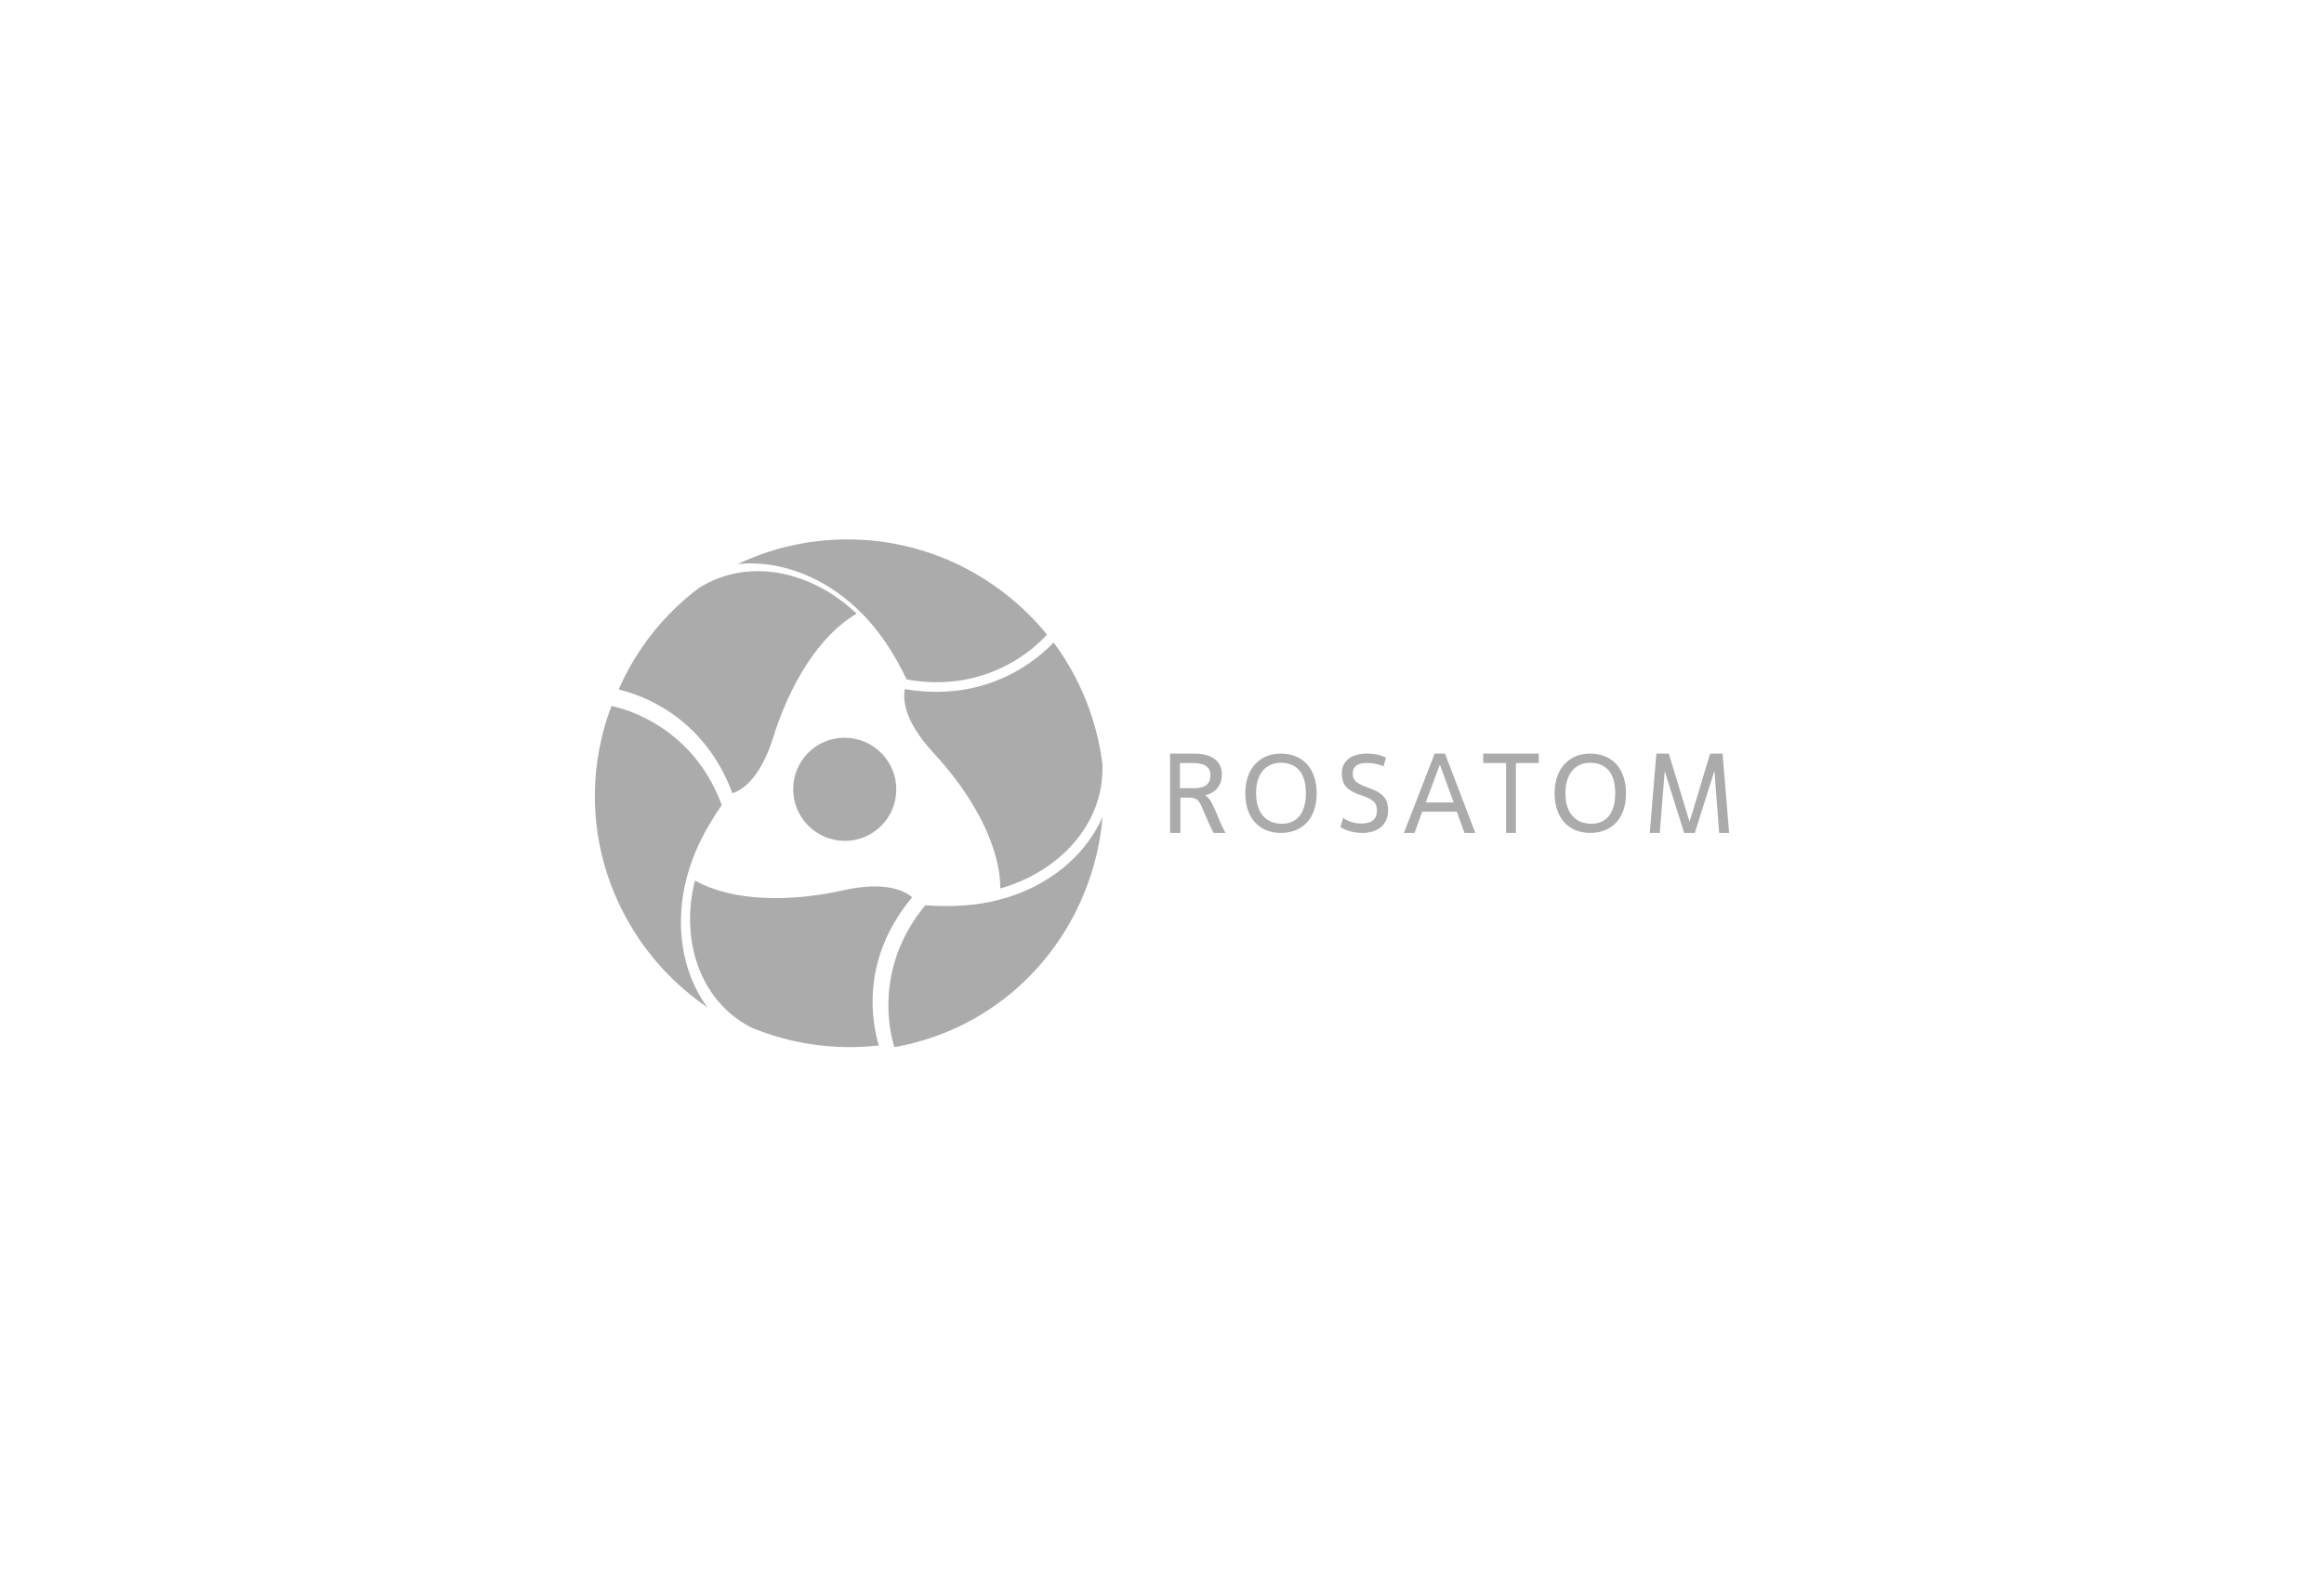
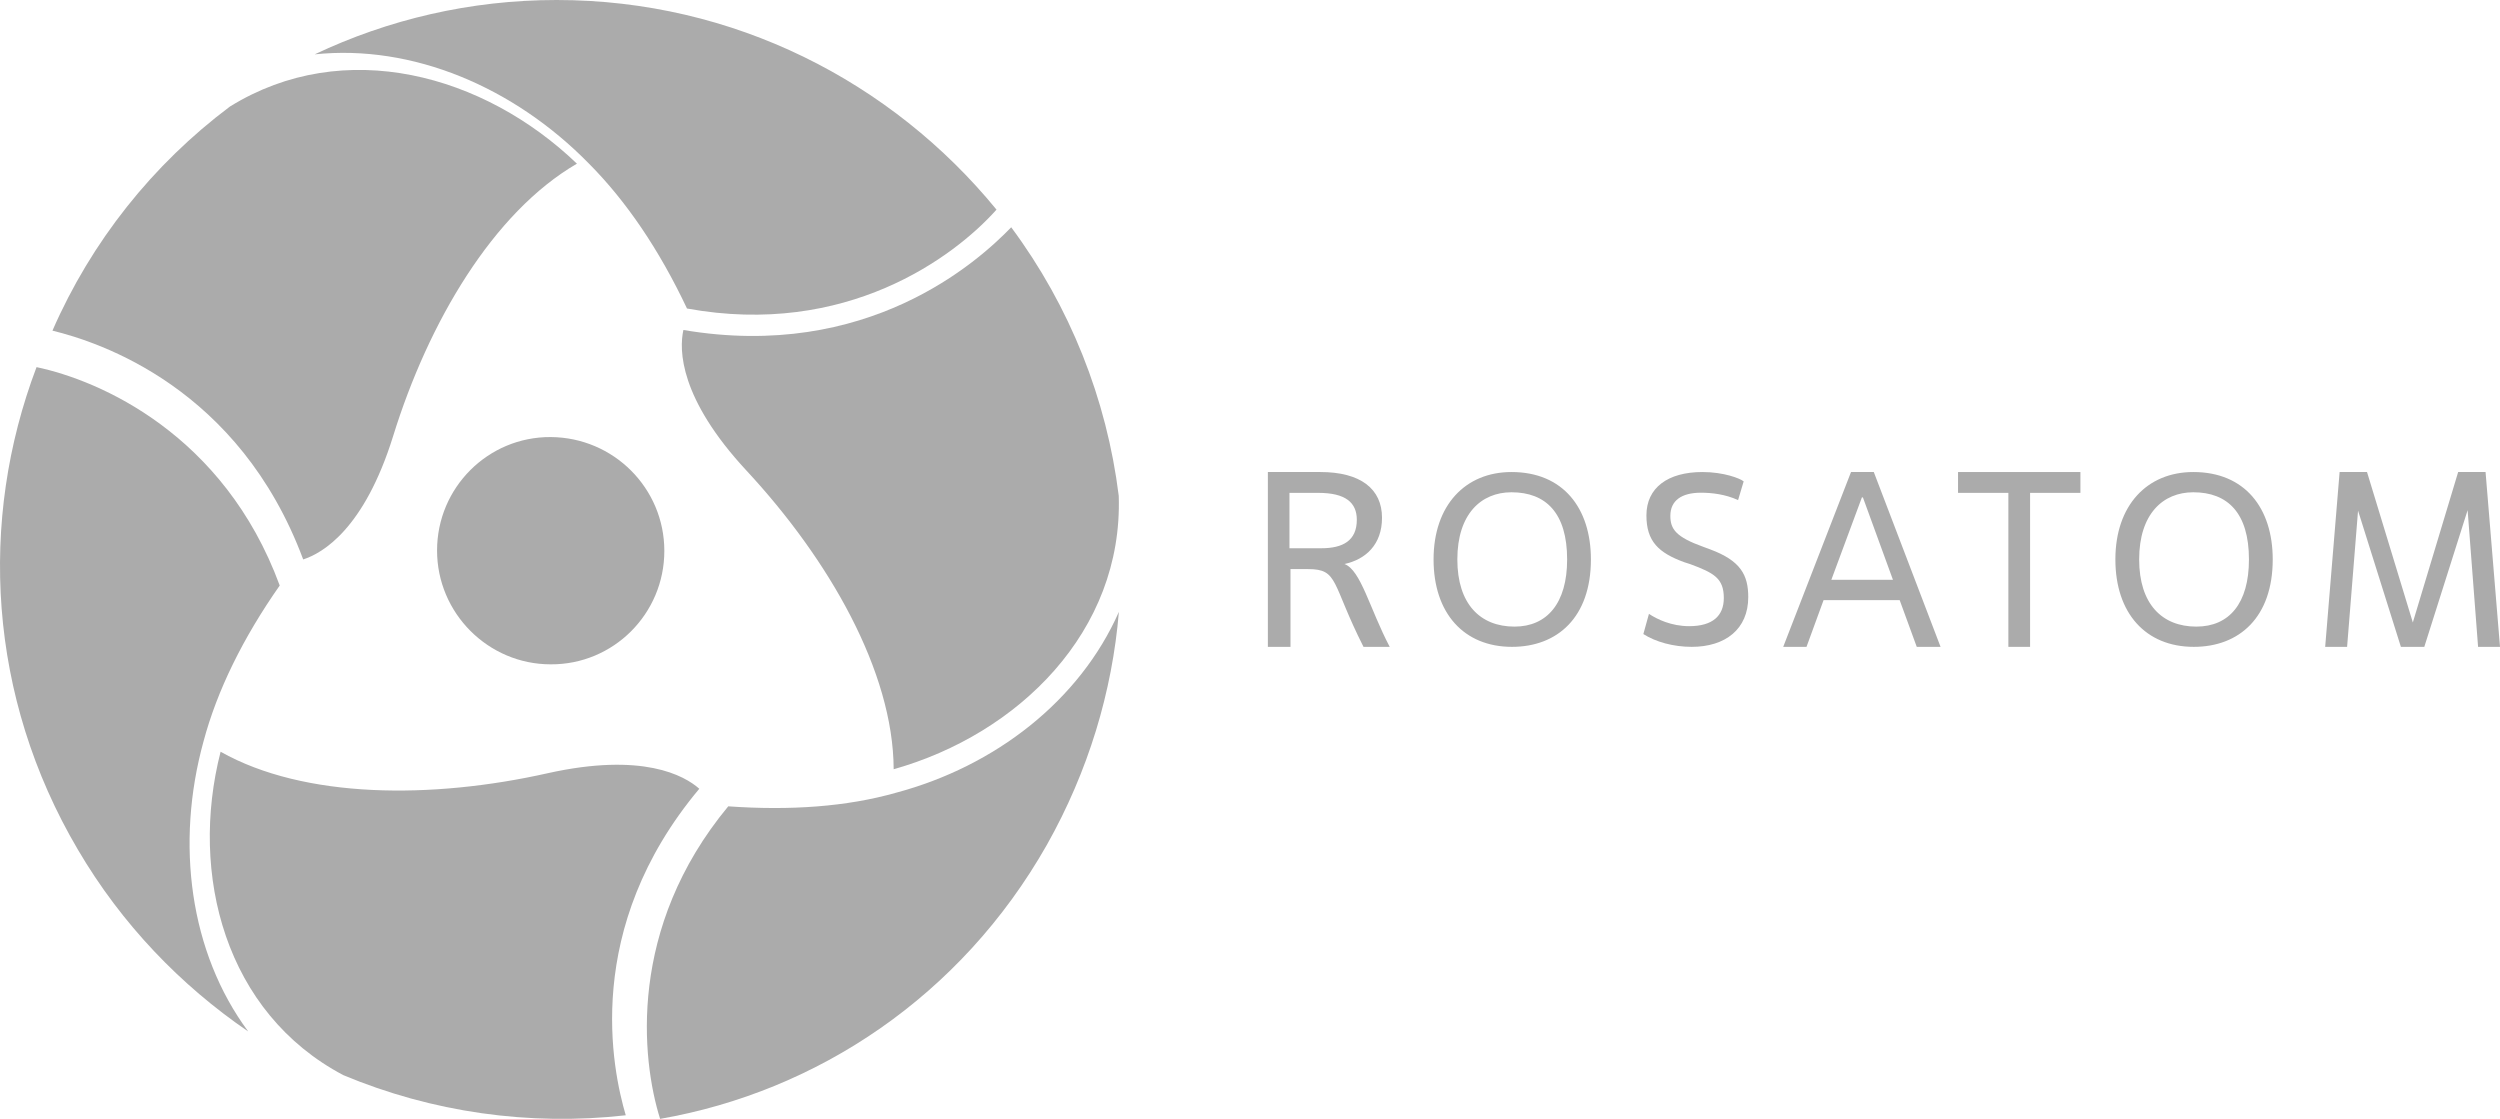
- <svg xmlns="http://www.w3.org/2000/svg" width="293" height="200" viewBox="0 0 293 200" fill="none">
-   <path d="M113 99.511C113 103.116 110.077 106.022 106.5 106C102.923 106 100 103.072 100 99.489C100 95.884 102.923 92.978 106.5 93C110.099 93.022 113 95.928 113 99.511Z" fill="#ABABAB" />
-   <path d="M106.836 68C101.887 68 97.19 69.122 93 71.109C98.594 70.524 104.396 72.979 108.678 77.349C110.819 79.5 112.707 82.281 114.296 85.647C123.39 87.307 129.56 82.725 132 79.991C126.014 72.675 116.966 68 106.836 68Z" fill="#ABABAB" />
-   <path d="M88.151 74.095C83.733 77.407 80.221 81.822 78 86.912C80.674 87.566 88.672 90.156 92.343 100C93.453 99.64 95.832 98.266 97.486 92.949C99.503 86.439 103.196 80.155 108 77.362C102.698 72.271 94.699 70.041 88.151 74.095Z" fill="#ABABAB" />
-   <path d="M134.879 116.329C137.262 112.098 138.621 107.549 139 103C136.772 108.049 131.961 111.825 126.235 113.349C123.428 114.145 120.198 114.373 116.656 114.122C110.887 121.082 111.689 128.588 112.758 132C121.758 130.431 129.978 124.972 134.879 116.329Z" fill="#ABABAB" />
-   <path d="M138.992 96.363C138.306 90.83 136.203 85.526 132.841 81C130.92 82.989 124.609 88.659 114.09 86.875C113.838 88.019 113.861 90.785 117.703 94.923C122.413 99.998 126.095 106.399 126.118 112C133.253 109.988 139.244 104.113 138.992 96.363Z" fill="#ABABAB" />
-   <path d="M79.455 116.599C81.961 120.869 85.333 124.36 89.197 127C85.848 122.477 85.029 116.254 86.644 110.399C87.417 107.506 88.892 104.498 91 101.491C87.815 92.834 80.696 89.758 77.09 89C73.765 97.771 74.303 107.851 79.455 116.599Z" fill="#ABABAB" />
-   <path d="M94.638 129.498C99.7 131.616 105.258 132.418 110.793 131.794C110.028 129.186 108.295 121.118 115 113.117C114.145 112.36 111.76 111.022 106.338 112.226C99.7 113.719 92.41 113.697 87.618 111C85.818 118.021 87.888 125.933 94.638 129.498Z" fill="#ABABAB" />
-   <path d="M147.492 95H150.522C152.816 95 154.051 95.959 154.051 97.616C154.051 99.157 153.11 100 151.904 100.262C152.845 100.61 153.345 102.82 154.492 105H152.992C151.139 101.337 151.58 100.552 149.816 100.552H148.816V105H147.522V95H147.492ZM148.786 99.361H150.58C151.816 99.361 152.61 98.924 152.61 97.733C152.61 96.744 151.963 96.192 150.404 96.192H148.757V99.361H148.786Z" fill="#ABABAB" />
-   <path d="M157 100C157 96.893 158.823 95 161.457 95C164.408 95 166 97.062 166 100C166 103.305 164.09 105 161.486 105C158.736 105 157 103.079 157 100ZM164.64 100C164.64 97.345 163.424 96.158 161.457 96.158C159.72 96.158 158.36 97.401 158.36 100C158.36 102.542 159.662 103.842 161.63 103.842C163.482 103.842 164.64 102.514 164.64 100Z" fill="#ABABAB" />
-   <path d="M169.32 103.113C169.786 103.423 170.602 103.817 171.621 103.817C172.961 103.817 173.602 103.225 173.602 102.211C173.602 101.085 173.049 100.775 171.68 100.268L171.33 100.155C169.874 99.62 169.175 98.972 169.175 97.479C169.175 95.901 170.398 95 172.379 95C173.602 95 174.534 95.366 174.738 95.535L174.417 96.606C173.689 96.268 172.903 96.183 172.291 96.183C171.184 96.183 170.544 96.634 170.544 97.507C170.544 98.268 170.864 98.718 172.437 99.282L172.816 99.422C174.563 100.07 175 100.887 175 102.155C175 103.986 173.689 105 171.767 105C170.718 105 169.699 104.718 169 104.268L169.32 103.113Z" fill="#ABABAB" />
-   <path d="M183.661 102.326H179.309L178.332 105H177L180.878 95H182.181L186 105H184.638L183.661 102.326ZM179.753 101.163H183.276L181.559 96.454H181.5L179.753 101.163Z" fill="#ABABAB" />
-   <path d="M191.121 105H189.879V96.192H187V95H194V96.192H191.121V105Z" fill="#ABABAB" />
-   <path d="M196 100C196 96.893 197.823 95 200.457 95C203.408 95 205 97.062 205 100C205 103.305 203.09 105 200.486 105C197.736 105 196 103.079 196 100ZM203.64 100C203.64 97.345 202.424 96.158 200.457 96.158C198.72 96.158 197.36 97.401 197.36 100C197.36 102.542 198.662 103.842 200.63 103.842C202.511 103.842 203.64 102.514 203.64 100Z" fill="#ABABAB" />
-   <path d="M218 105H216.746L216.148 97.18L213.67 105H212.331L209.88 97.209L209.254 105H208L208.826 95H210.393L213.014 103.605L215.607 95H217.174L218 105Z" fill="#ABABAB" />
+ <svg xmlns="http://www.w3.org/2000/svg" width="143" height="64" viewBox="0 0 143 64" fill="none">
+   <path d="M38 31.511C38 35.116 35.077 38.022 31.5 38C27.923 38 25 35.072 25 31.489C25 27.884 27.923 24.978 31.5 25C35.099 25.022 38 27.928 38 31.511Z" fill="#ABABAB" />
+   <path d="M31.837 0C26.887 0 22.19 1.122 18 3.109C23.594 2.524 29.396 4.979 33.678 9.349C35.819 11.5 37.707 14.281 39.296 17.647C48.39 19.307 54.56 14.725 57 11.991C51.014 4.675 41.966 0 31.837 0Z" fill="#ABABAB" />
+   <path d="M13.151 6.095C8.733 9.407 5.221 13.822 3 18.913C5.674 19.566 13.672 22.156 17.343 32C18.453 31.64 20.832 30.265 22.486 24.949C24.503 18.439 28.196 12.155 33 9.362C27.698 4.271 19.699 2.041 13.151 6.095Z" fill="#ABABAB" />
+   <path d="M59.879 48.329C62.262 44.098 63.621 39.549 64 35C61.772 40.049 56.961 43.825 51.235 45.349C48.428 46.145 45.198 46.373 41.656 46.122C35.886 53.082 36.688 60.588 37.758 64C46.758 62.431 54.978 56.972 59.879 48.329Z" fill="#ABABAB" />
+   <path d="M63.992 28.363C63.306 22.83 61.203 17.526 57.841 13C55.92 14.989 49.609 20.659 39.09 18.875C38.838 20.018 38.861 22.785 42.703 26.923C47.413 31.998 51.095 38.399 51.118 44C58.253 41.988 64.244 36.113 63.992 28.363Z" fill="#ABABAB" />
+   <path d="M4.455 48.599C6.961 52.87 10.333 56.359 14.197 59C10.848 54.477 10.029 48.254 11.644 42.399C12.417 39.506 13.892 36.498 16 33.491C12.815 24.834 5.696 21.758 2.09 21C-1.235 29.771 -0.697 39.851 4.455 48.599Z" fill="#ABABAB" />
+   <path d="M19.638 61.498C24.7 63.616 30.258 64.418 35.793 63.794C35.028 61.186 33.295 53.118 40 45.117C39.145 44.359 36.76 43.022 31.338 44.226C24.7 45.719 17.41 45.697 12.618 43C10.818 50.02 12.888 57.932 19.638 61.498Z" fill="#ABABAB" />
+   <path d="M72.492 27H75.522C77.816 27 79.051 27.959 79.051 29.616C79.051 31.157 78.11 32 76.904 32.262C77.845 32.611 78.345 34.82 79.492 37H77.992C76.139 33.337 76.581 32.552 74.816 32.552H73.816V37H72.522V27H72.492ZM73.786 31.36H75.58C76.816 31.36 77.61 30.924 77.61 29.733C77.61 28.744 76.963 28.192 75.404 28.192H73.757V31.36H73.786Z" fill="#ABABAB" />
+   <path d="M82 32C82 28.893 83.823 27 86.457 27C89.408 27 91 29.062 91 32C91 35.305 89.09 37 86.486 37C83.736 37 82 35.079 82 32ZM89.64 32C89.64 29.345 88.424 28.158 86.457 28.158C84.72 28.158 83.36 29.401 83.36 32C83.36 34.542 84.662 35.842 86.63 35.842C88.482 35.842 89.64 34.514 89.64 32Z" fill="#ABABAB" />
+   <path d="M94.32 35.113C94.786 35.422 95.602 35.817 96.621 35.817C97.961 35.817 98.602 35.225 98.602 34.211C98.602 33.084 98.049 32.775 96.68 32.268L96.33 32.155C94.874 31.62 94.175 30.972 94.175 29.479C94.175 27.901 95.398 27 97.379 27C98.602 27 99.534 27.366 99.738 27.535L99.418 28.606C98.689 28.268 97.903 28.183 97.291 28.183C96.184 28.183 95.544 28.634 95.544 29.507C95.544 30.268 95.864 30.718 97.437 31.282L97.816 31.422C99.563 32.07 100 32.887 100 34.155C100 35.986 98.689 37 96.767 37C95.718 37 94.699 36.718 94 36.268L94.32 35.113Z" fill="#ABABAB" />
+   <path d="M108.661 34.326H104.309L103.332 37H102L105.878 27H107.181L111 37H109.638L108.661 34.326ZM104.753 33.163H108.276L106.559 28.453H106.5L104.753 33.163Z" fill="#ABABAB" />
+   <path d="M116.121 37H114.879V28.192H112V27H119V28.192H116.121V37Z" fill="#ABABAB" />
+   <path d="M121 32C121 28.893 122.823 27 125.457 27C128.408 27 130 29.062 130 32C130 35.305 128.09 37 125.486 37C122.736 37 121 35.079 121 32ZM128.64 32C128.64 29.345 127.424 28.158 125.457 28.158C123.72 28.158 122.36 29.401 122.36 32C122.36 34.542 123.662 35.842 125.63 35.842C127.511 35.842 128.64 34.514 128.64 32Z" fill="#ABABAB" />
+   <path d="M143 37H141.746L141.148 29.18L138.67 37H137.331L134.88 29.209L134.254 37H133L133.826 27H135.393L138.014 35.605L140.607 27H142.174L143 37Z" fill="#ABABAB" />
</svg>
